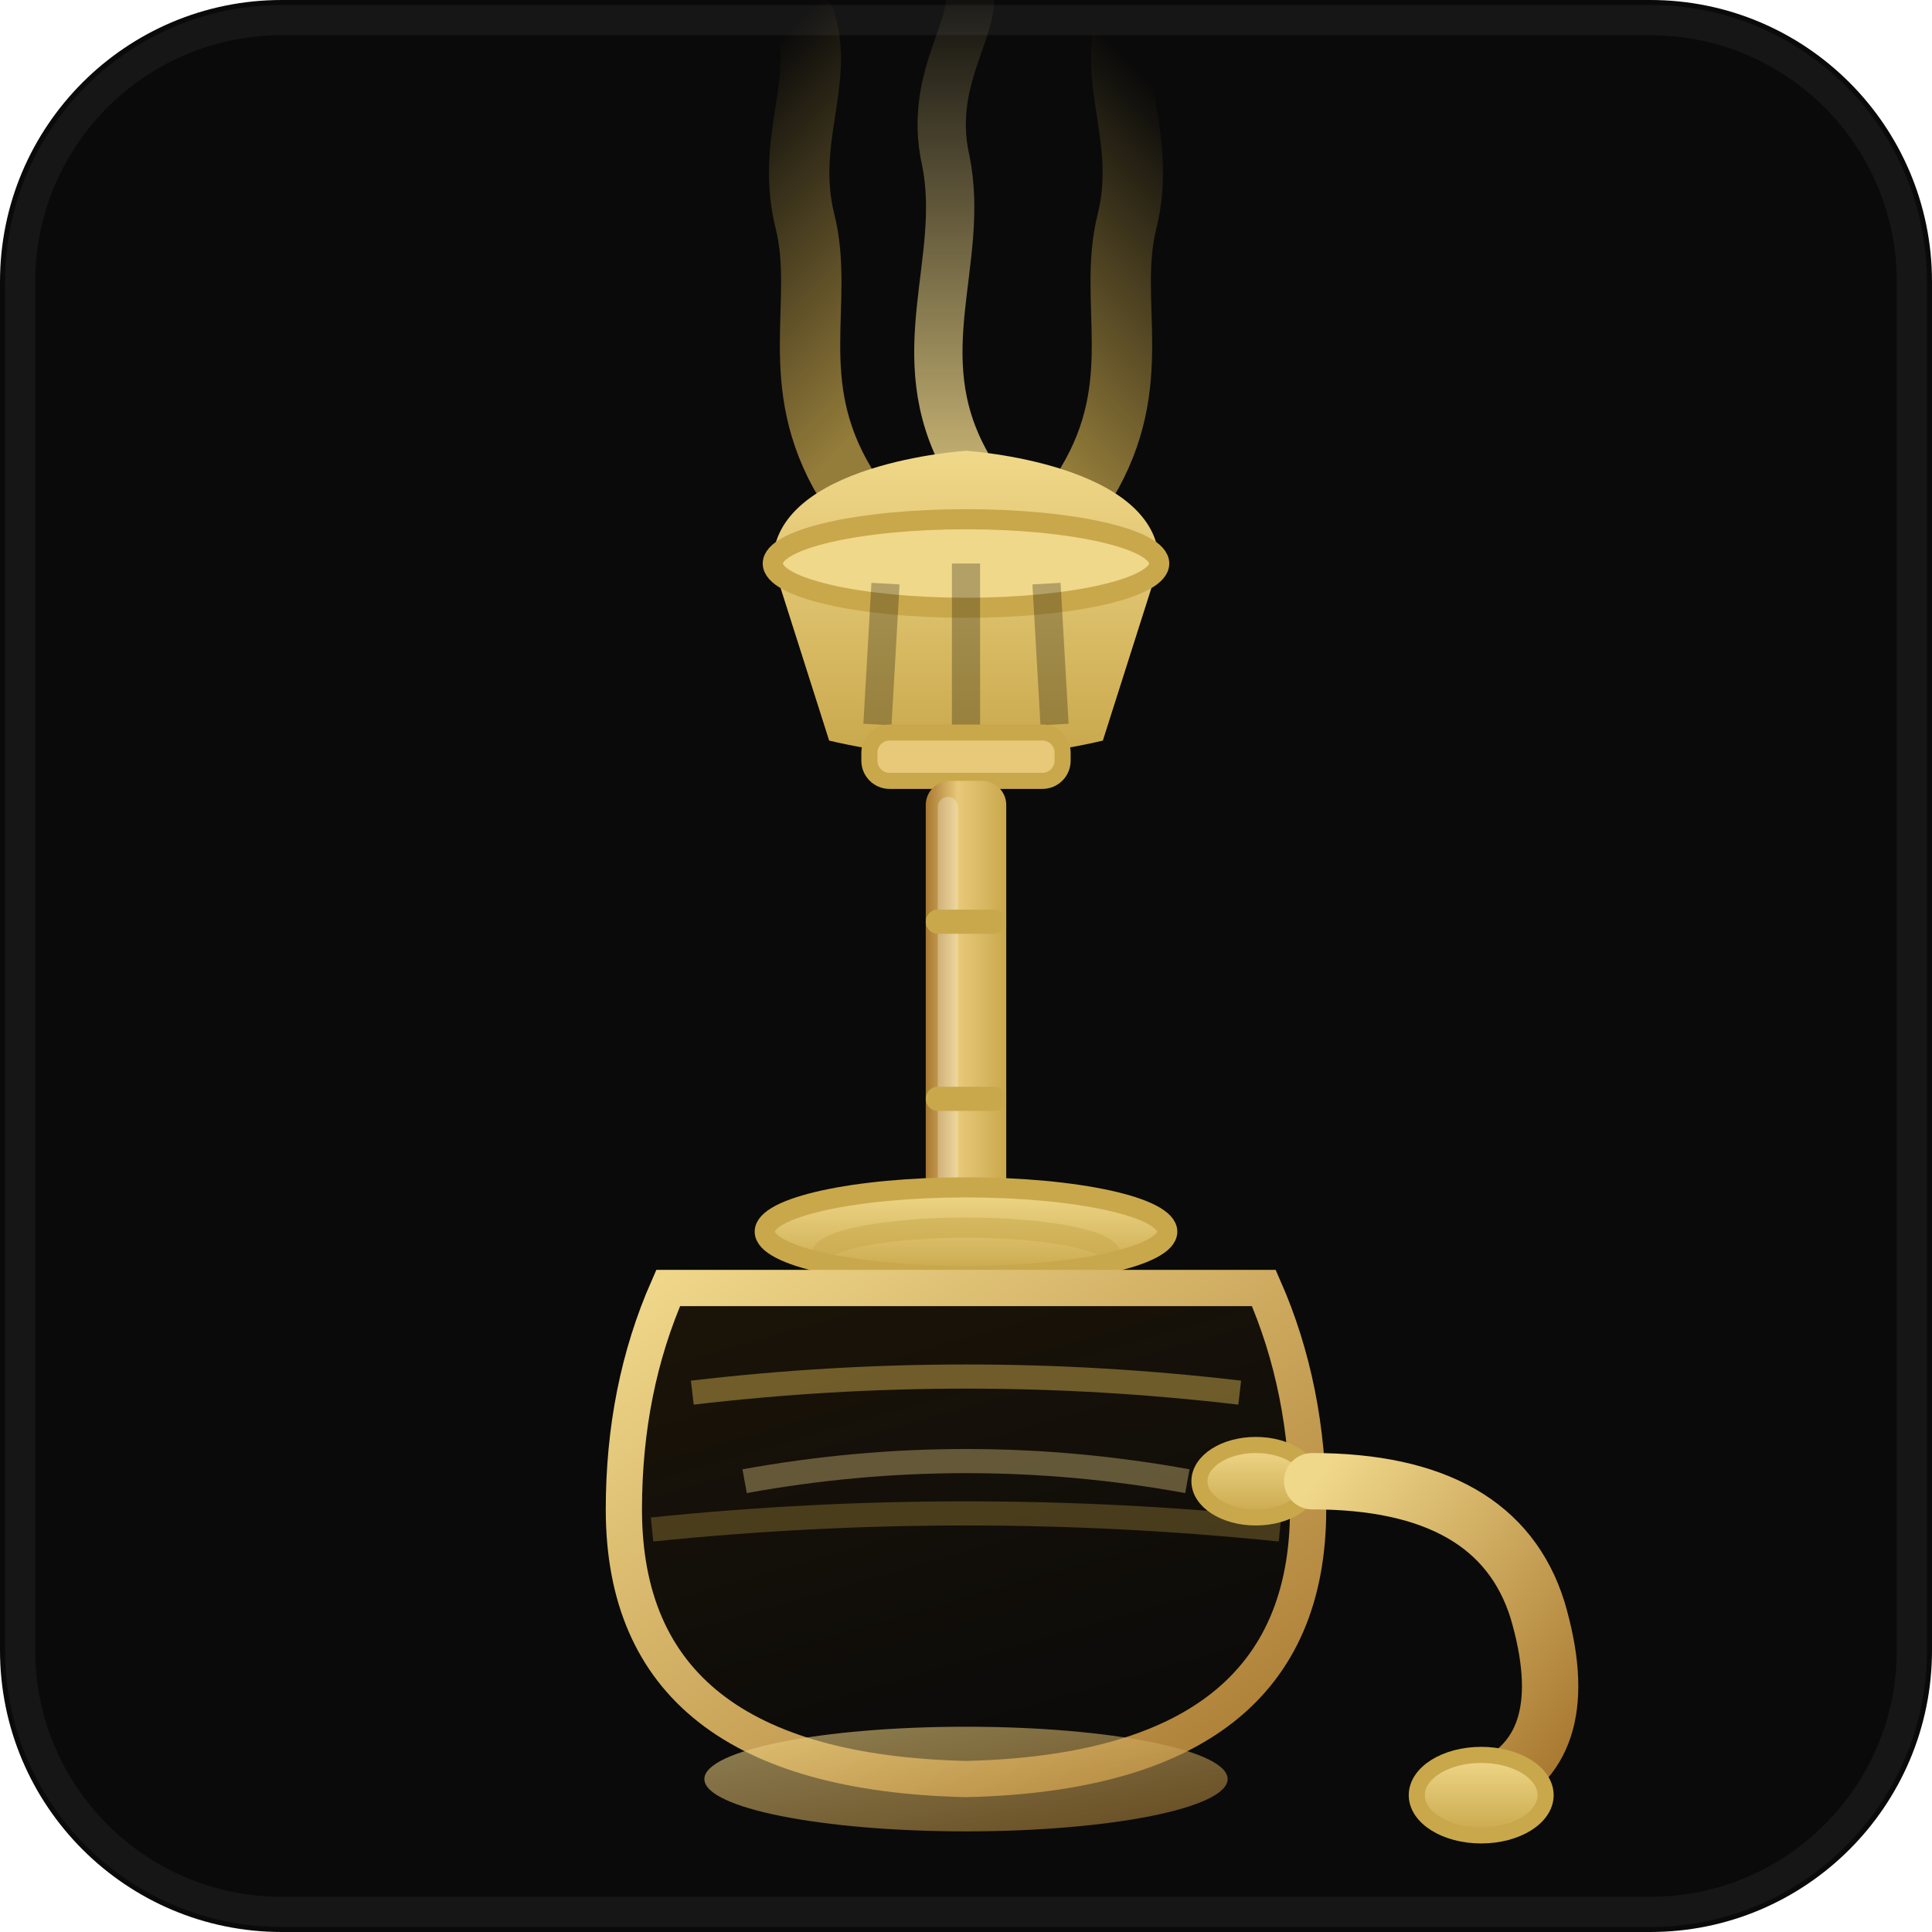
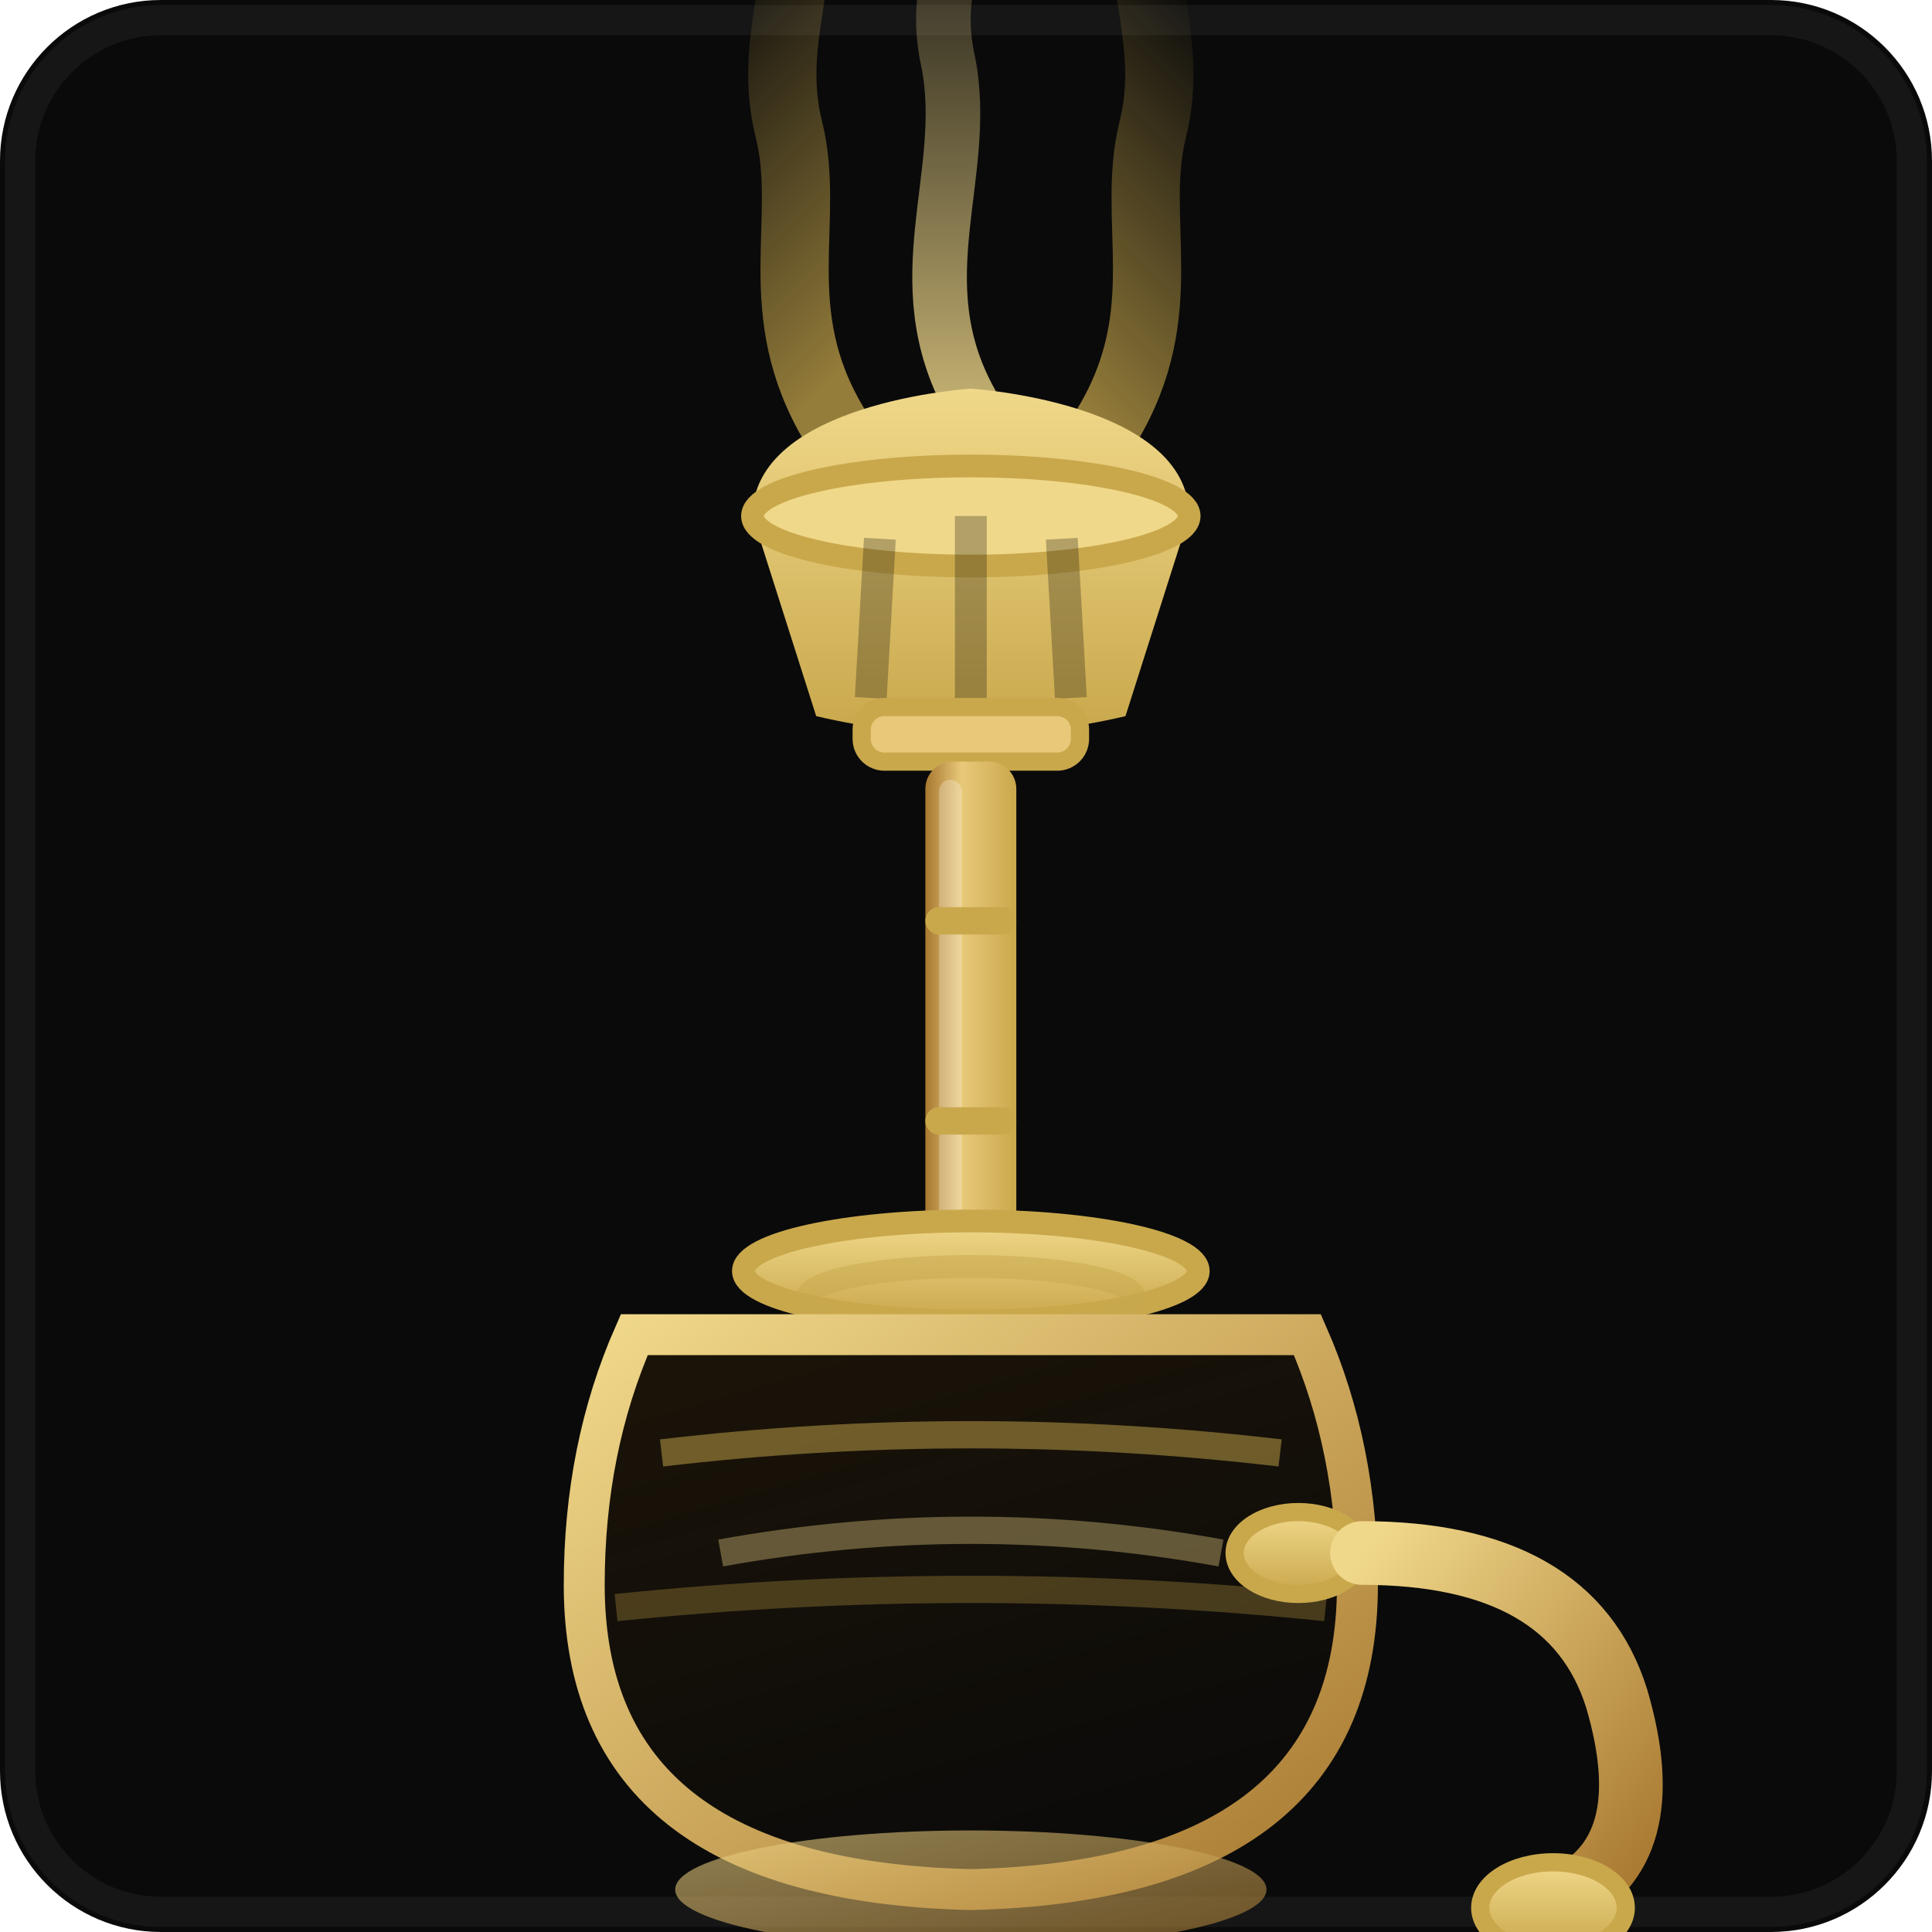
<svg xmlns="http://www.w3.org/2000/svg" viewBox="0 0 48 48">
  <defs>
    <linearGradient id="gd" x1="0%" y1="0%" x2="100%" y2="100%">
      <stop offset="0%" stop-color="#f0d88a" />
      <stop offset="100%" stop-color="#a87830" />
    </linearGradient>
    <linearGradient id="gdLt" x1="0%" y1="0%" x2="0%" y2="100%">
      <stop offset="0%" stop-color="#f0d88a" />
      <stop offset="100%" stop-color="#c9a84c" />
    </linearGradient>
    <linearGradient id="stG" x1="0%" y1="0%" x2="100%" y2="0%">
      <stop offset="0%" stop-color="#a87830" />
      <stop offset="40%" stop-color="#e8c97a" />
      <stop offset="100%" stop-color="#c9a84c" />
    </linearGradient>
    <linearGradient id="sm1" x1="10%" y1="100%" x2="0%" y2="0%">
      <stop offset="0%" stop-color="#c9a84c" stop-opacity="0.72" />
      <stop offset="100%" stop-color="#c9a84c" stop-opacity="0" />
    </linearGradient>
    <linearGradient id="sm2" x1="0%" y1="100%" x2="0%" y2="0%">
      <stop offset="0%" stop-color="#f0d88a" stop-opacity="0.80" />
      <stop offset="100%" stop-color="#f0d88a" stop-opacity="0" />
    </linearGradient>
    <linearGradient id="sm3" x1="-10%" y1="100%" x2="0%" y2="0%">
      <stop offset="0%" stop-color="#c9a84c" stop-opacity="0.72" />
      <stop offset="100%" stop-color="#c9a84c" stop-opacity="0" />
    </linearGradient>
    <linearGradient id="baseInt" x1="30%" y1="0%" x2="70%" y2="100%">
      <stop offset="0%" stop-color="#1a1308" />
      <stop offset="100%" stop-color="#0a0a0a" />
    </linearGradient>
  </defs>
-   <rect width="48" height="48" rx="7" fill="#0a0a0a" />
-   <rect x="0.5" y="0.5" width="47" height="47" rx="6.5" fill="none" stroke="rgba(255,255,255,0.05)" stroke-width="0.75" />
-   <path d="M21 12 C19.5 9.5 20.5 7.5 20 5.5 C19.5 3.5 20.5 2 20 0.5" fill="none" stroke="url(#sm1)" stroke-width="1.5" stroke-linecap="round" />
-   <path d="M24 11.5 C22.5 8.8 24 6.5 23.5 4 C23 1.8 24.5 0.5 24 -0.5" fill="none" stroke="url(#sm2)" stroke-width="1.2" stroke-linecap="round" />
-   <path d="M27 12 C28.5 9.5 27.5 7.5 28 5.5 C28.5 3.5 27.5 2 28 0.5" fill="none" stroke="url(#sm3)" stroke-width="1.5" stroke-linecap="round" />
-   <path d="M19.2 14 C19.2 11.5 24 11.2 24 11.2 C24 11.2 28.8 11.5 28.8 14 L27.4 18.4 Q24 19.2 20.6 18.4 Z" fill="url(#gdLt)" />
-   <ellipse cx="24" cy="14" rx="4.8" ry="1.1" fill="#f0d88a" />
-   <ellipse cx="24" cy="14" rx="4.8" ry="1.1" fill="none" stroke="#c9a84c" stroke-width="0.5" />
-   <line x1="22" y1="14.5" x2="21.8" y2="18" stroke="rgba(0,0,0,0.26)" stroke-width="0.7" />
-   <line x1="24" y1="14" x2="24" y2="18.2" stroke="rgba(0,0,0,0.26)" stroke-width="0.7" />
-   <line x1="26" y1="14.5" x2="26.2" y2="18" stroke="rgba(0,0,0,0.26)" stroke-width="0.7" />
-   <rect x="21.6" y="18.2" width="4.8" height="1.2" rx="0.5" fill="#e8c97a" />
-   <rect x="21.6" y="18.2" width="4.8" height="1.2" rx="0.5" fill="none" stroke="#c9a84c" stroke-width="0.4" />
-   <rect x="23" y="19.4" width="2" height="11.2" rx="0.6" fill="url(#stG)" />
-   <rect x="23.3" y="19.8" width="0.5" height="10.4" rx="0.25" fill="rgba(255,255,255,0.26)" />
-   <rect x="23" y="22.6" width="2" height="0.6" rx="0.3" fill="#c9a84c" />
-   <rect x="23" y="27.0" width="2" height="0.6" rx="0.3" fill="#c9a84c" />
-   <ellipse cx="24" cy="30.6" rx="5.0" ry="1.1" fill="url(#gdLt)" />
-   <ellipse cx="24" cy="30.6" rx="5.0" ry="1.1" fill="none" stroke="#c9a84c" stroke-width="0.5" />
-   <ellipse cx="24" cy="31.2" rx="3.6" ry="0.7" fill="none" stroke="rgba(201,168,76,0.50)" stroke-width="0.5" />
-   <path d="M16.6 32 Q15.5 34.5 15.5 37.5 Q15.5 44 24 44.2 Q32.5 44 32.5 37.5 Q32.5 34.5 31.4 32 Z" fill="url(#baseInt)" />
-   <path d="M16.6 32 Q15.5 34.5 15.5 37.5 Q15.5 44 24 44.2 Q32.5 44 32.5 37.5 Q32.5 34.5 31.4 32 Z" fill="none" stroke="url(#gd)" stroke-width="0.9" />
-   <path d="M17.2 34.6 Q24 33.8 30.8 34.6" fill="none" stroke="rgba(201,168,76,0.50)" stroke-width="0.6" />
-   <path d="M16.2 38.0 Q24 37.2 31.8 38.0" fill="none" stroke="rgba(201,168,76,0.30)" stroke-width="0.6" />
-   <path d="M18.5 36.8 Q24 35.8 29.5 36.8" fill="none" stroke="#f0d88a" stroke-width="0.6" opacity="0.36" />
-   <ellipse cx="24" cy="44.2" rx="6.5" ry="1.3" fill="url(#gd)" opacity="0.58" />
-   <ellipse cx="31.2" cy="36.8" rx="1.4" ry="0.9" fill="url(#gdLt)" />
-   <ellipse cx="31.2" cy="36.8" rx="1.4" ry="0.9" fill="none" stroke="#c9a84c" stroke-width="0.4" />
-   <path d="M32.6 36.8 Q37.2 36.8 38.2 40.0 Q39.2 43.4 37 44.4" fill="none" stroke="url(#gd)" stroke-width="1.4" stroke-linecap="round" />
-   <ellipse cx="36.8" cy="44.6" rx="1.6" ry="1.0" fill="url(#gdLt)" />
-   <ellipse cx="36.8" cy="44.6" rx="1.6" ry="1.0" fill="none" stroke="#c9a84c" stroke-width="0.4" />
+   <rect width="48" height="48" rx="4" fill="#0a0a0a" />
+   <rect x="0.5" y="0.5" width="47" height="47" rx="3.5" fill="none" stroke="rgba(255,255,255,0.05)" stroke-width="0.75" />
+   <g transform="translate(-3, -3) scale(1.13)">
+     <path d="M21 12 C19.5 9.5 20.5 7.5 20 5.5 C19.5 3.5 20.5 2 20 0.5" fill="none" stroke="url(#sm1)" stroke-width="1.5" stroke-linecap="round" />
+     <path d="M24 11.5 C22.5 8.8 24 6.5 23.5 4 C23 1.8 24.5 0.5 24 -0.5" fill="none" stroke="url(#sm2)" stroke-width="1.2" stroke-linecap="round" />
+     <path d="M27 12 C28.5 9.5 27.5 7.5 28 5.5 C28.5 3.5 27.5 2 28 0.5" fill="none" stroke="url(#sm3)" stroke-width="1.5" stroke-linecap="round" />
+     <path d="M19.2 14 C19.2 11.5 24 11.2 24 11.2 C24 11.2 28.8 11.5 28.8 14 L27.4 18.4 Q24 19.2 20.6 18.4 Z" fill="url(#gdLt)" />
+     <ellipse cx="24" cy="14" rx="4.8" ry="1.1" fill="#f0d88a" />
+     <ellipse cx="24" cy="14" rx="4.8" ry="1.1" fill="none" stroke="#c9a84c" stroke-width="0.5" />
+     <line x1="22" y1="14.5" x2="21.8" y2="18" stroke="rgba(0,0,0,0.26)" stroke-width="0.7" />
+     <line x1="24" y1="14" x2="24" y2="18.2" stroke="rgba(0,0,0,0.26)" stroke-width="0.7" />
+     <line x1="26" y1="14.5" x2="26.2" y2="18" stroke="rgba(0,0,0,0.26)" stroke-width="0.7" />
+     <rect x="21.6" y="18.2" width="4.8" height="1.2" rx="0.5" fill="#e8c97a" />
+     <rect x="21.6" y="18.2" width="4.8" height="1.2" rx="0.5" fill="none" stroke="#c9a84c" stroke-width="0.4" />
+     <rect x="23" y="19.4" width="2" height="11.2" rx="0.6" fill="url(#stG)" />
+     <rect x="23.3" y="19.8" width="0.5" height="10.4" rx="0.25" fill="rgba(255,255,255,0.26)" />
+     <rect x="23" y="22.6" width="2" height="0.6" rx="0.3" fill="#c9a84c" />
+     <rect x="23" y="27.0" width="2" height="0.6" rx="0.3" fill="#c9a84c" />
+     <ellipse cx="24" cy="30.6" rx="5.0" ry="1.1" fill="url(#gdLt)" />
+     <ellipse cx="24" cy="30.6" rx="5.0" ry="1.1" fill="none" stroke="#c9a84c" stroke-width="0.5" />
+     <ellipse cx="24" cy="31.2" rx="3.6" ry="0.7" fill="none" stroke="rgba(201,168,76,0.50)" stroke-width="0.5" />
+     <path d="M16.6 32 Q15.5 34.5 15.5 37.5 Q15.5 44 24 44.2 Q32.5 44 32.5 37.5 Q32.5 34.5 31.4 32 Z" fill="url(#baseInt)" />
+     <path d="M16.6 32 Q15.5 34.5 15.5 37.5 Q15.5 44 24 44.2 Q32.5 44 32.5 37.5 Q32.5 34.5 31.4 32 Z" fill="none" stroke="url(#gd)" stroke-width="0.9" />
+     <path d="M17.2 34.6 Q24 33.8 30.8 34.6" fill="none" stroke="rgba(201,168,76,0.50)" stroke-width="0.6" />
+     <path d="M16.2 38.0 Q24 37.2 31.8 38.0" fill="none" stroke="rgba(201,168,76,0.30)" stroke-width="0.6" />
+     <path d="M18.5 36.8 Q24 35.8 29.5 36.8" fill="none" stroke="#f0d88a" stroke-width="0.6" opacity="0.36" />
+     <ellipse cx="24" cy="44.2" rx="6.5" ry="1.3" fill="url(#gd)" opacity="0.58" />
+     <ellipse cx="31.2" cy="36.8" rx="1.4" ry="0.9" fill="url(#gdLt)" />
+     <ellipse cx="31.2" cy="36.8" rx="1.4" ry="0.9" fill="none" stroke="#c9a84c" stroke-width="0.4" />
+     <path d="M32.6 36.8 Q37.2 36.8 38.2 40.0 Q39.2 43.4 37 44.4" fill="none" stroke="url(#gd)" stroke-width="1.4" stroke-linecap="round" />
+     <ellipse cx="36.8" cy="44.6" rx="1.6" ry="1.0" fill="url(#gdLt)" />
+     <ellipse cx="36.8" cy="44.6" rx="1.6" ry="1.0" fill="none" stroke="#c9a84c" stroke-width="0.4" />
+   </g>
</svg>
